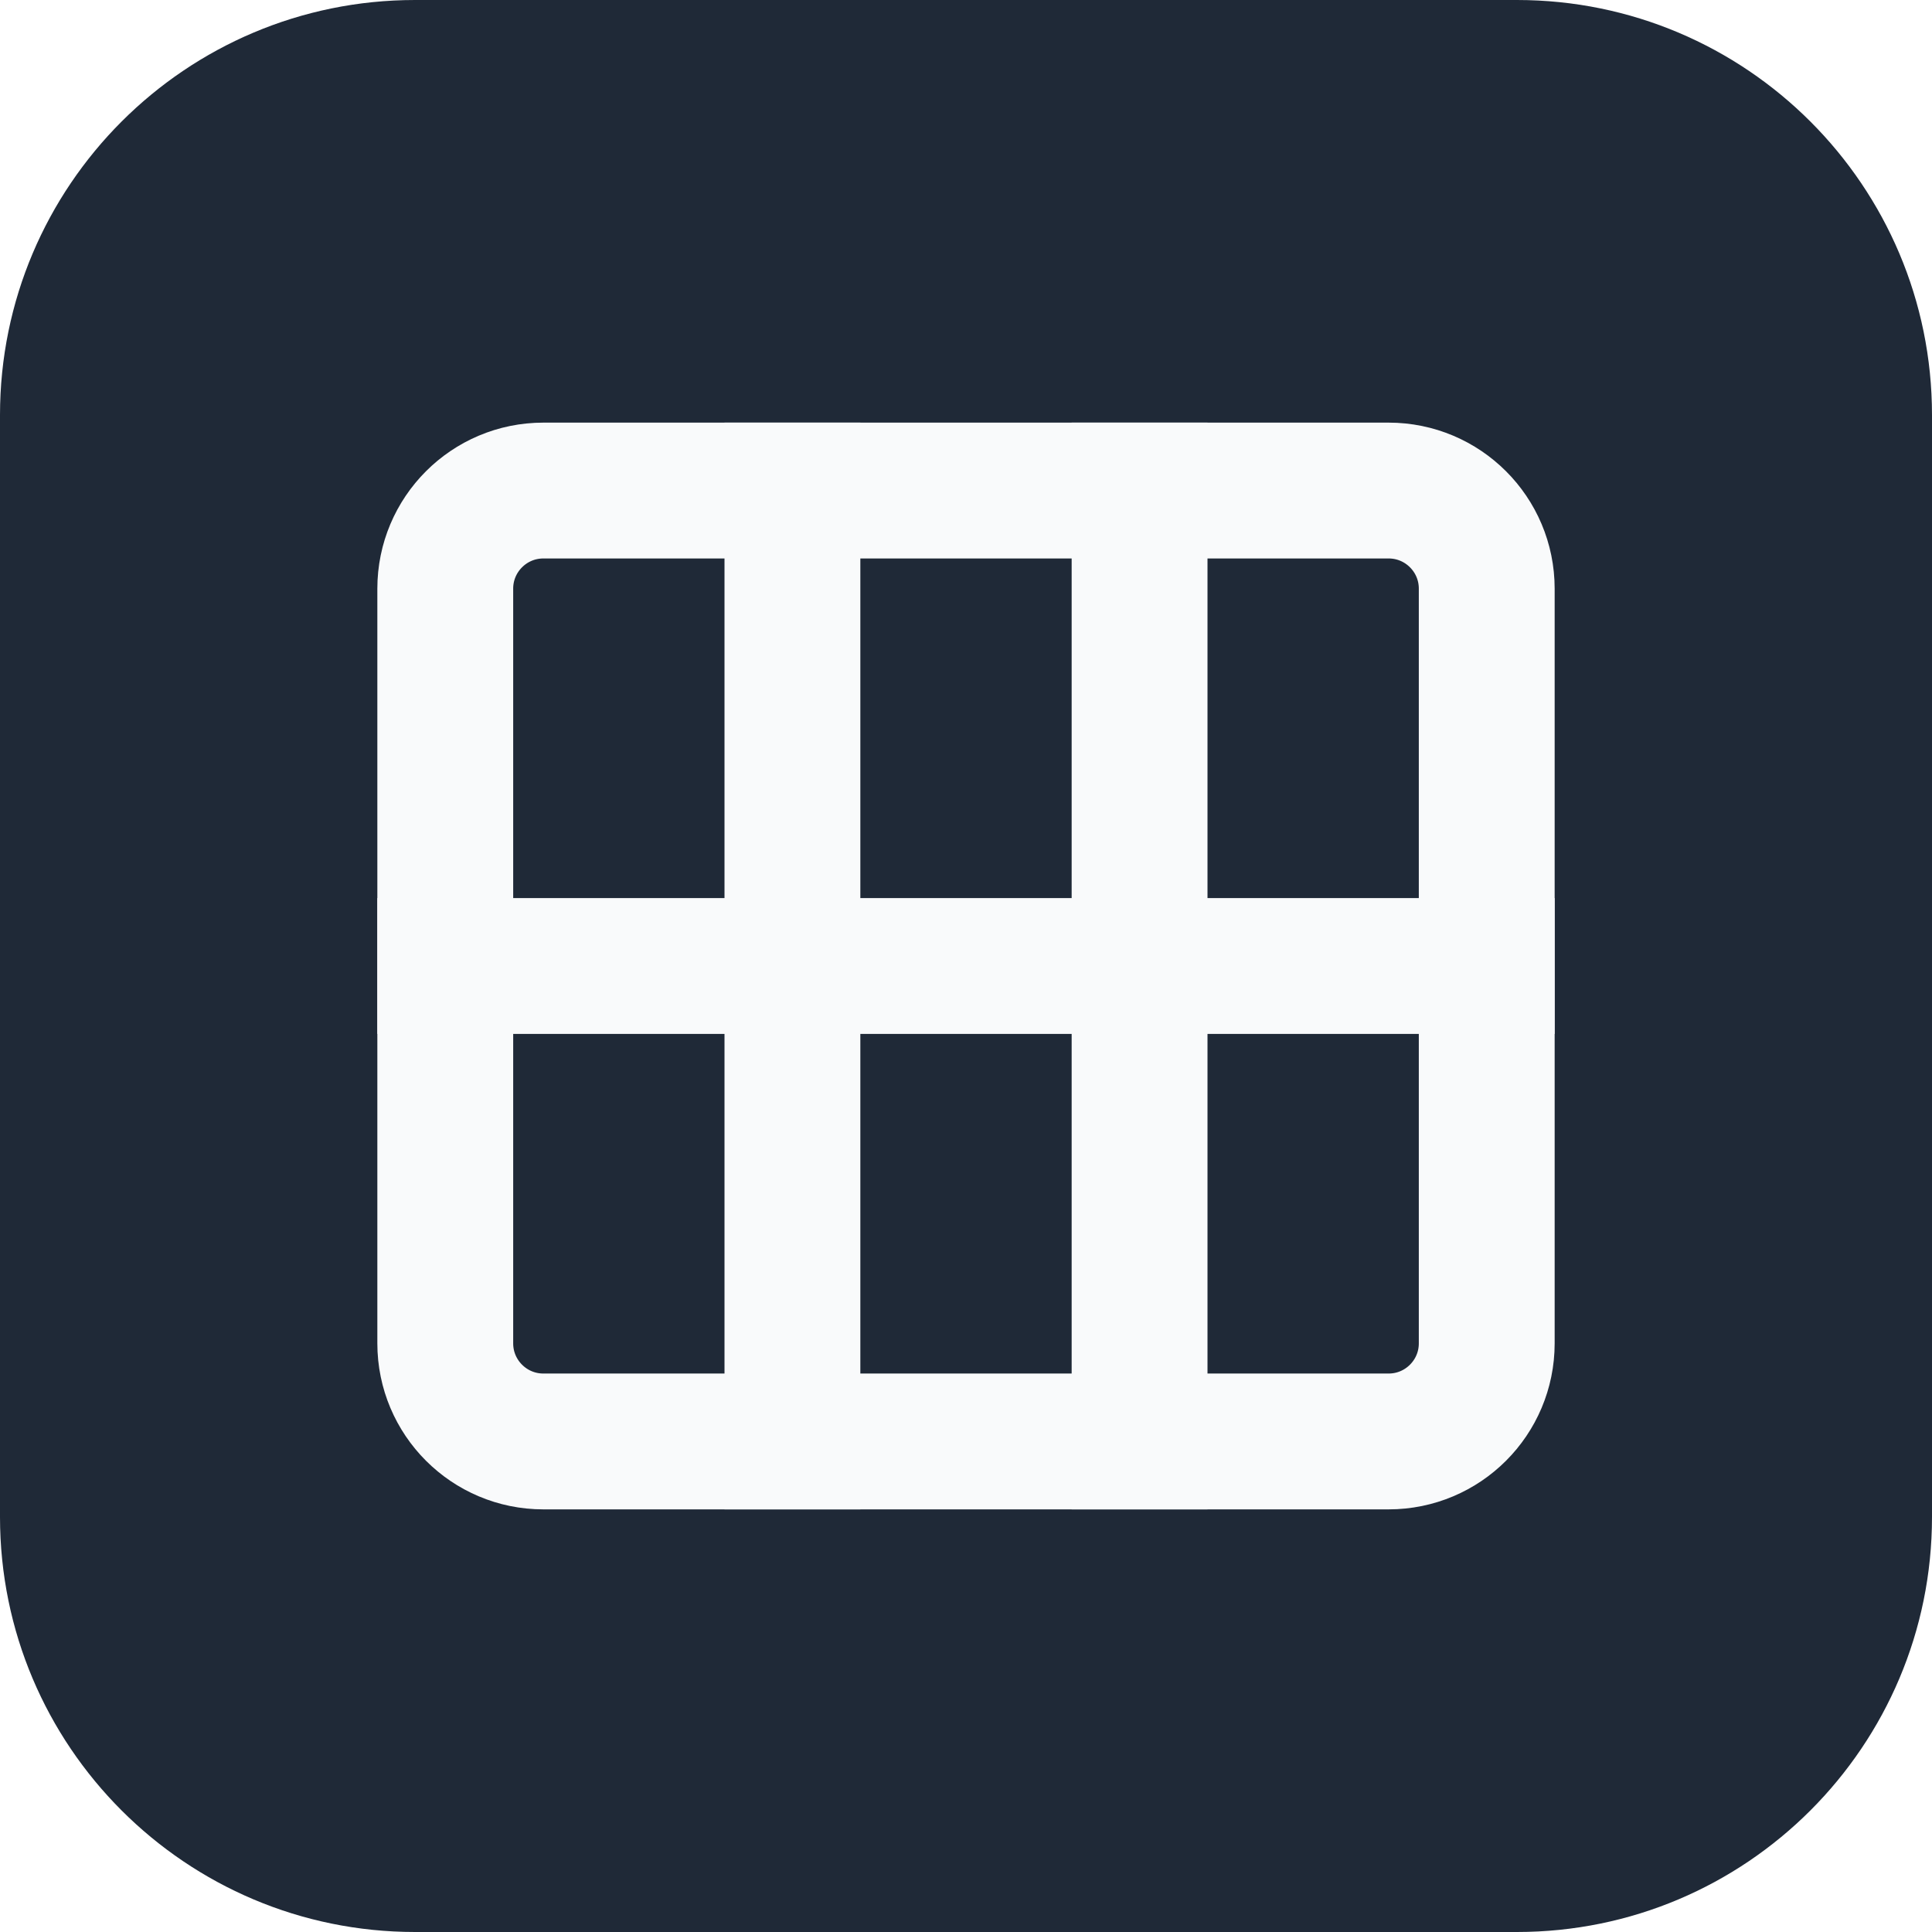
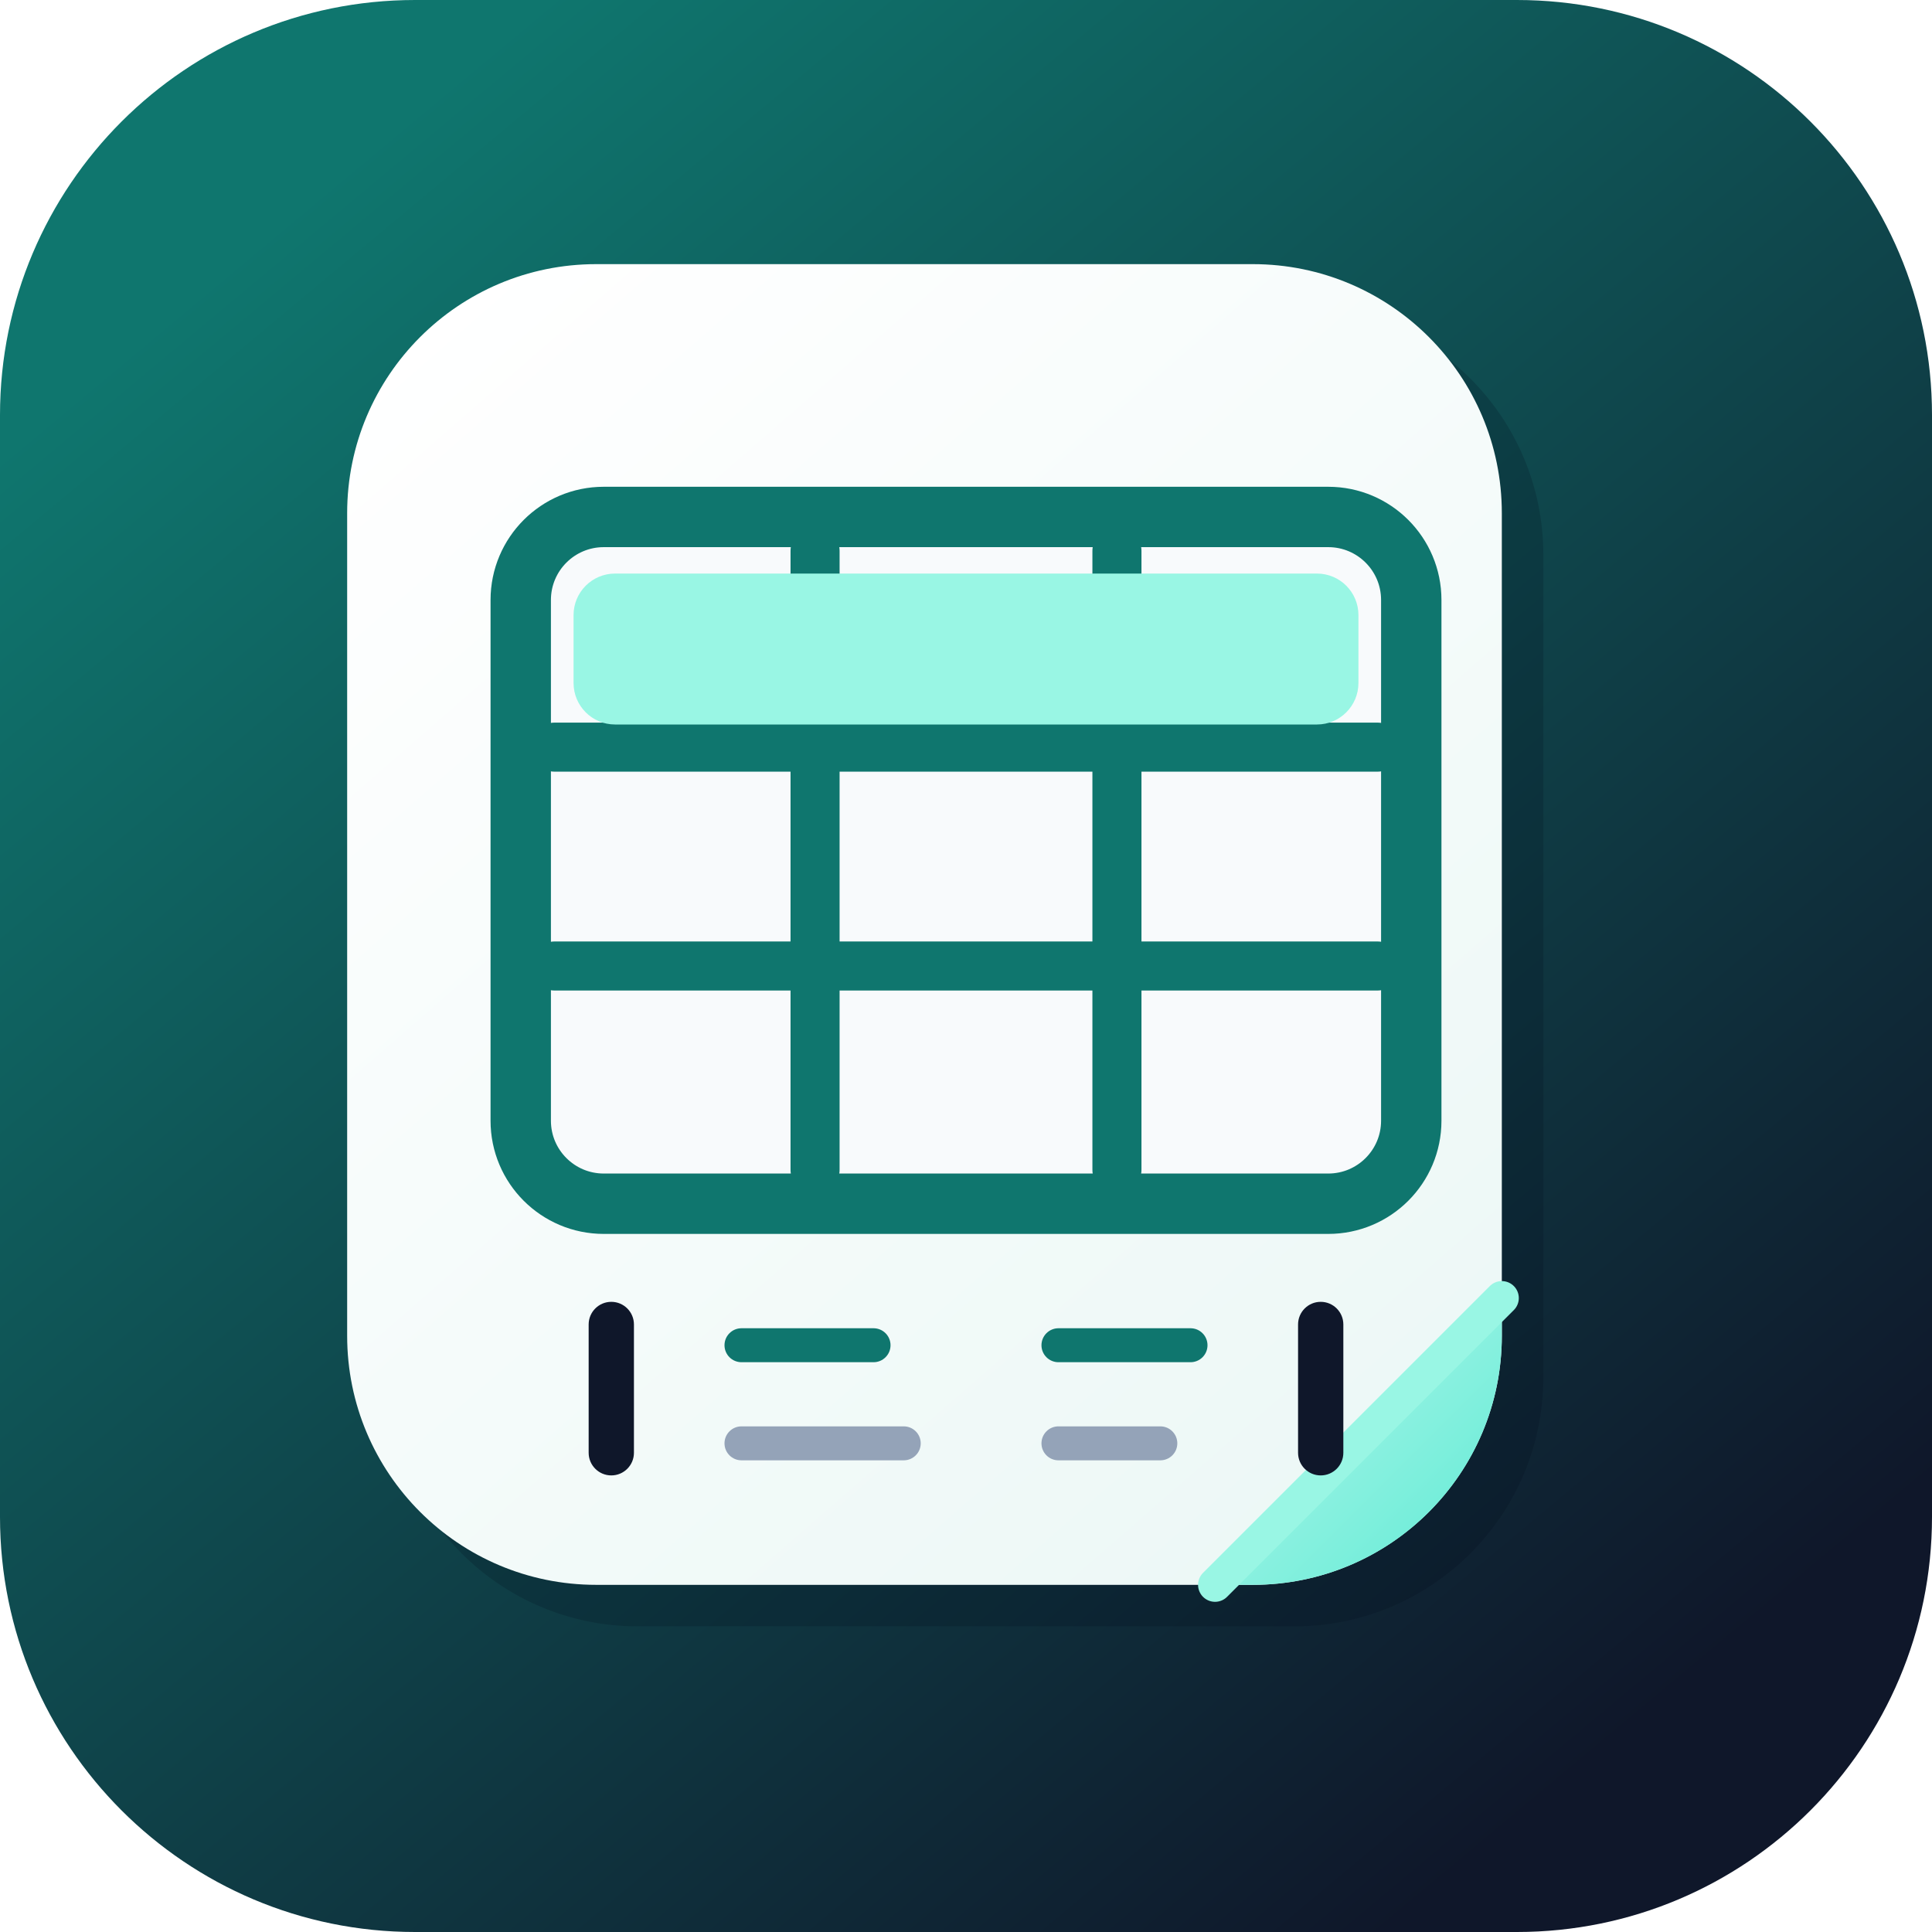
<svg xmlns="http://www.w3.org/2000/svg" width="1024" height="1024" viewBox="0 0 1024 1024">
-   <rect width="1024" height="1024" rx="220" fill="#1f2937" />
-   <rect x="236" y="260" width="552" height="504" rx="52" fill="none" stroke="#f9fafb" stroke-width="72" />
-   <path d="M420 260v504M604 260v504M236 512h552" fill="none" stroke="#f9fafb" stroke-width="72" stroke-linecap="square" />
+   <defs>
+     <linearGradient id="bg" x1="168" y1="100" x2="856" y2="924" gradientUnits="userSpaceOnUse">
+       <stop offset="0" stop-color="#0f766e" />
+       <stop offset="1" stop-color="#0f172a" />
+     </linearGradient>
+     <linearGradient id="sheet" x1="216" y1="172" x2="808" y2="852" gradientUnits="userSpaceOnUse">
+       <stop offset="0" stop-color="#ffffff" />
+       <stop offset="1" stop-color="#eaf7f5" />
+     </linearGradient>
+     <linearGradient id="fold" x1="632" y1="644" x2="812" y2="824" gradientUnits="userSpaceOnUse">
+       <stop offset="0" stop-color="#ccfbf1" />
+       <stop offset="1" stop-color="#5eead4" />
+     </linearGradient>
+   </defs>
+   <rect width="1024" height="1024" rx="220" fill="url(#bg)" />
+   <rect x="206" y="162" width="612" height="700" rx="132" fill="#020617" opacity="0.18" />
+   <rect x="184" y="140" width="612" height="700" rx="132" fill="url(#sheet)" />
+   <path d="M644 840h20c73 0 132-59 132-132v-20L644 840z" fill="url(#fold)" />
+   <path d="M644 840l152-152" fill="none" stroke="#99f6e4" stroke-width="18" stroke-linecap="round" />
+   <rect x="276" y="274" width="472" height="364" rx="44" fill="#f8fafc" stroke="#0f766e" stroke-width="32" />
+   <path d="M432 292v328M592 292v328M294 396h436M294 512h436" fill="none" stroke="#0f766e" stroke-width="26" stroke-linecap="round" />
+   <rect x="304" y="304" width="416" height="80" rx="22" fill="#99f6e4" />
+   <rect x="312" y="690" width="24" height="92" rx="12" fill="#0f172a" />
+   <rect x="688" y="690" width="24" height="92" rx="12" fill="#0f172a" />
+   <rect x="384" y="704" width="88" height="18" rx="9" fill="#0f766e" />
+   <rect x="552" y="704" width="88" height="18" rx="9" fill="#0f766e" />
+   <rect x="384" y="756" width="104" height="18" rx="9" fill="#94a3b8" />
+   <rect x="552" y="756" width="72" height="18" rx="9" fill="#94a3b8" />
</svg>
